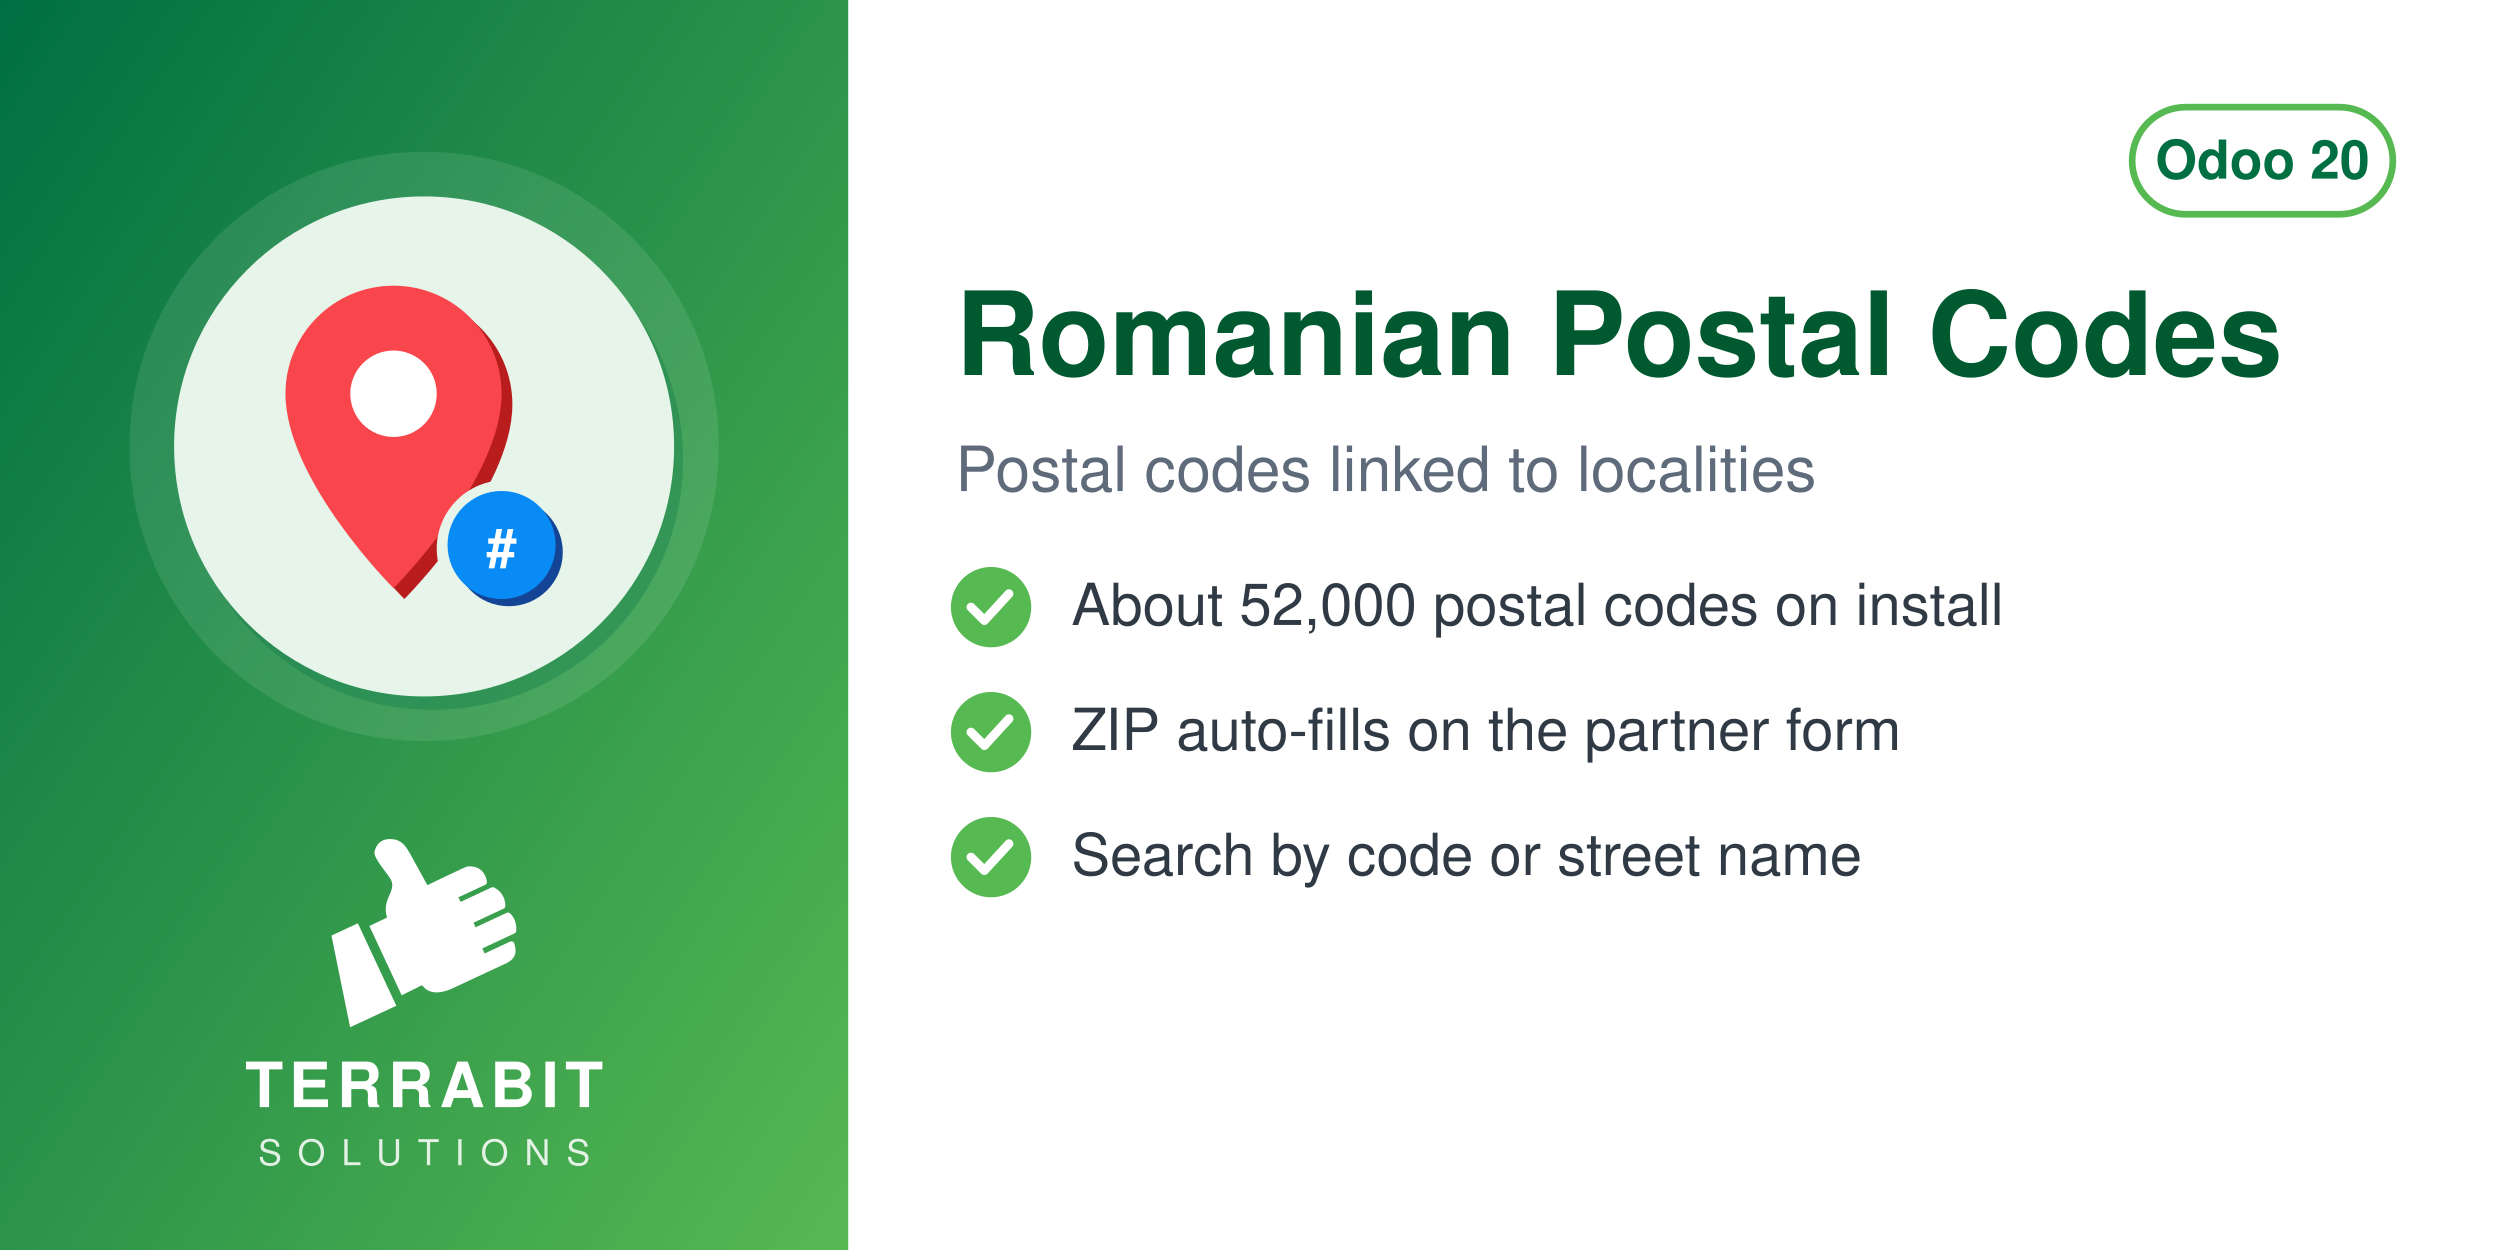
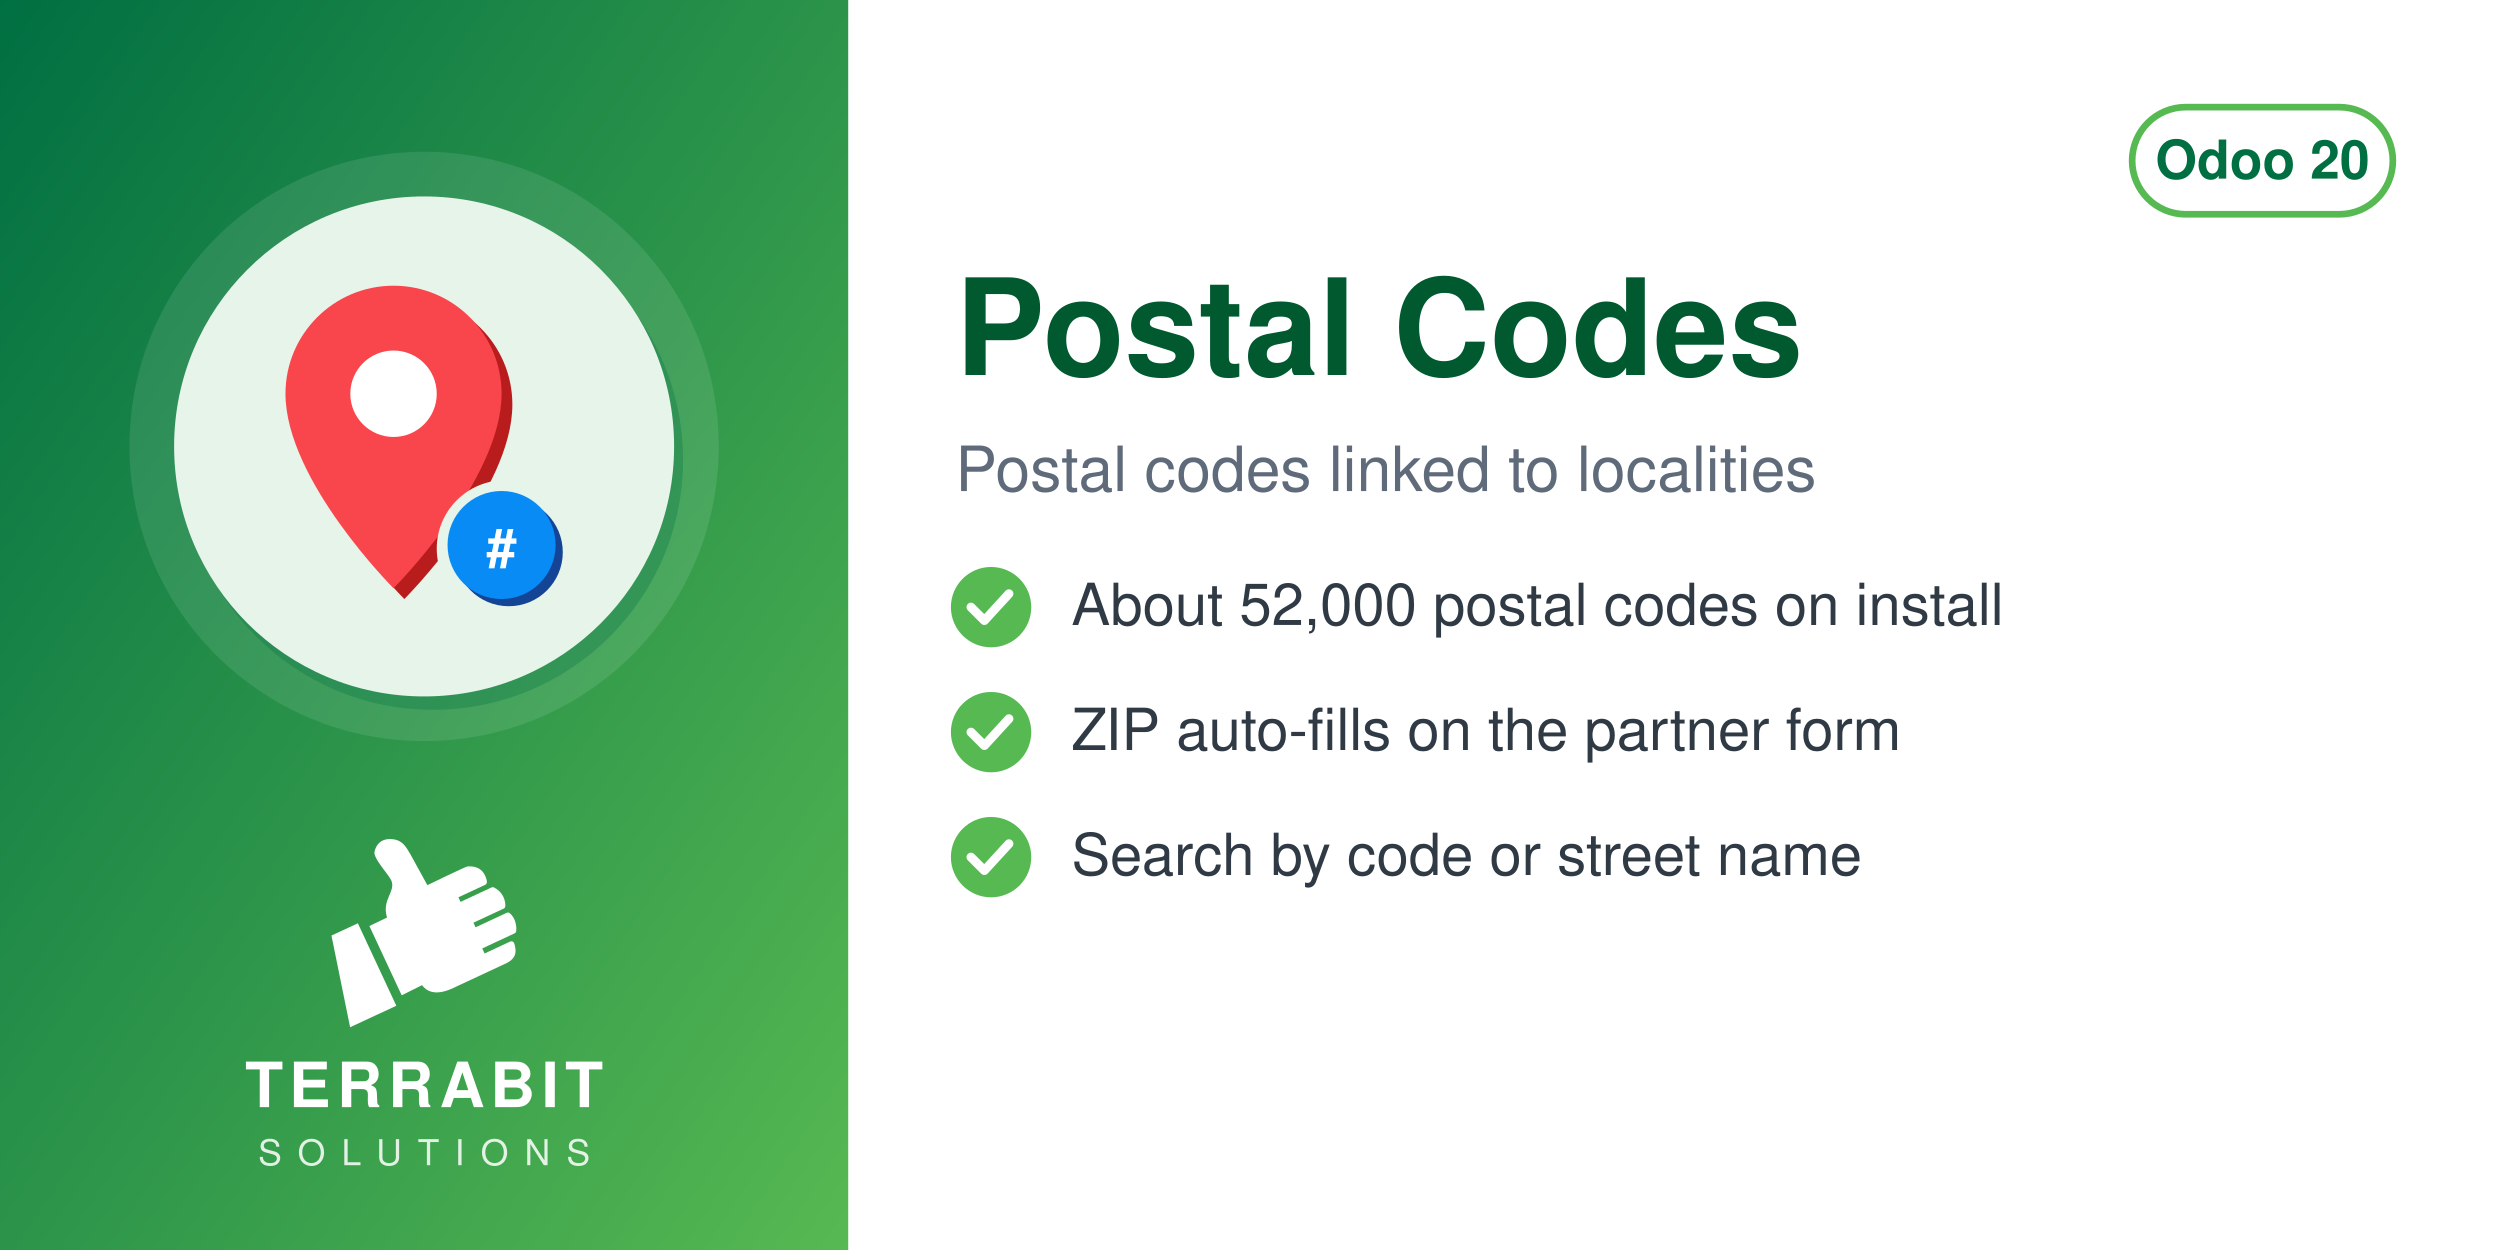
<svg xmlns="http://www.w3.org/2000/svg" width="560" height="280" viewBox="0 0 560 280">
  <defs>
    <linearGradient id="g" x1="0" y1="0" x2="1" y2="1">
      <stop offset="0" stop-color="#006F42" />
      <stop offset="1" stop-color="#57B952" />
    </linearGradient>
  </defs>
  <rect width="560" height="280" fill="#FFFFFF" />
  <rect width="190" height="280" fill="url(#g)" />
  <circle cx="95.0" cy="100" r="66" fill="white" opacity="0.10" />
  <circle cx="97.0" cy="103" r="56" fill="#006F42" opacity="0.30" />
  <circle cx="95.0" cy="100" r="56" fill="#E6F4EA" />
  <svg x="54.0" y="59.0" width="82" height="82" viewBox="0 0 100 100" preserveAspectRatio="xMidYMid meet">
    <g transform="translate(-3.61,2.16) scale(0.9838)">
      <defs>
        <mask id="mi-cut" maskUnits="userSpaceOnUse" x="-20" y="-20" width="140" height="140">
          <rect x="-20" y="-20" width="140" height="140" fill="#fff" />
          <circle cx="77" cy="77" r="19" fill="#000" />
        </mask>
      </defs>
      <g mask="url(#mi-cut)">
        <g transform="translate(3,3)" fill="#B91C1C">
          <path d="M46,4 a30,30 0 0 1 30,30 c0,24 -30,54 -30,54 c0,0 -30,-30 -30,-54 a30,30 0 0 1 30,-30z" />
        </g>
        <g fill="#F9464C">
          <path d="M46,4 a30,30 0 0 1 30,30 c0,24 -30,54 -30,54 c0,0 -30,-30 -30,-54 a30,30 0 0 1 30,-30z" />
        </g>
        <circle cx="46" cy="34" r="12" fill="#FFFFFF" />
      </g>
      <circle cx="78" cy="78" r="15" fill="#144496" />
      <circle cx="76" cy="76" r="15" fill="#088BF5" />
      <text x="76" y="82" font-family="Helvetica, Arial, sans-serif" font-weight="bold" font-size="15" fill="#FFFFFF" text-anchor="middle">#</text>
    </g>
  </svg>
  <svg x="72.0" y="186" width="46" height="46" viewBox="4045 2535 3400 3400" preserveAspectRatio="xMidYMid meet">
    <path fill="#FFFFFF" d="M4648.32 4073.59l636.59 1365.17 -765.09 355.96 -308.63 -1517.87 437.13 -203.26zm725.61 1192.32l336.75 -167.88c105.65,140.85 282.69,170.72 576.82,18.8l819.92 -382.33c181.4,-90.13 164.26,-214.57 130.07,-328.43 -4.28,-14.25 -13.68,-24.81 -27.34,-30.7 -13.67,-5.89 -27.61,-5.11 -41.09,1.18l-422.32 196.93 -39.04 -83.72 538.07 -250.91c16.64,-7.76 24.7,-27.69 25.58,-46.04 6.48,-134.33 -44.36,-230.89 -105.84,-285.23 -15.2,-13.44 -35.71,-15.59 -54.12,-7l-513.92 239.64 -35.6 -76.34 506.31 -236.1c17.69,-8.25 22.52,-36.93 21.83,-56.45 -4.1,-117.31 -67.62,-232.74 -187.72,-290.66 -13.94,-6.72 -28.64,-6.36 -42.69,0.19l-511.21 238.38 -35.37 -75.86 448.98 -209.36c20.44,-9.53 25.81,-42.28 21.02,-64.32 -41.02,-189.07 -167.92,-247.8 -318.14,-237.87 -29.39,1.94 -589.86,273.16 -665.95,310.54l-281.84 -513.57c-59.06,-93.13 -112.7,-221.7 -276.47,-245.13 -211.24,-30.22 -291.56,94.38 -316.89,203.13 -25.32,108.75 223.84,365.99 276.05,473.69 85.52,184.27 -161.86,318.11 -68.41,617.99l-292.54 139.94 535.09 1147.51z" />
  </svg>
  <text x="95.0" y="248" text-anchor="middle" font-family="Helvetica,Arial,sans-serif" font-size="14" font-weight="800" letter-spacing="1.4" fill="white">TERRABIT</text>
  <text x="95.0" y="261" text-anchor="middle" font-family="Helvetica,Arial,sans-serif" font-size="8" font-weight="500" letter-spacing="3.6" fill="white" opacity="0.85">SOLUTIONS</text>
  <g>
    <rect x="477.6" y="24" width="58.4" height="24" rx="12" fill="none" stroke="#57B952" stroke-width="1.5" />
    <text x="506.8" y="40" text-anchor="middle" font-family="Helvetica,Arial,sans-serif" font-size="12" font-weight="700" fill="#006F42">Odoo 20</text>
  </g>
-   <text x="214" y="84" font-family="Helvetica,Arial,sans-serif" font-size="26" font-weight="700" fill="#00592F">Romanian Postal Codes</text>
+   <text x="214" y="84" font-family="Helvetica,Arial,sans-serif" font-size="30" font-weight="700" fill="#00592F">Postal Codes</text>
  <text x="214" y="110" font-family="Helvetica,Arial,sans-serif" font-size="14" fill="#5F6B7A">Postal codes linked to localities</text>
  <circle cx="222" cy="136" r="9" fill="#57B952" />
  <path d="M217.5 136 l3 3 l5.5 -6" fill="none" stroke="white" stroke-width="2" stroke-linecap="round" stroke-linejoin="round" />
  <text x="240" y="140" font-family="Helvetica,Arial,sans-serif" font-size="13" fill="#2F3A45">About 52,000 postal codes on install</text>
  <circle cx="222" cy="164" r="9" fill="#57B952" />
  <path d="M217.5 164 l3 3 l5.5 -6" fill="none" stroke="white" stroke-width="2" stroke-linecap="round" stroke-linejoin="round" />
  <text x="240" y="168" font-family="Helvetica,Arial,sans-serif" font-size="13" fill="#2F3A45">ZIP auto-fills on the partner form</text>
  <circle cx="222" cy="192" r="9" fill="#57B952" />
  <path d="M217.5 192 l3 3 l5.5 -6" fill="none" stroke="white" stroke-width="2" stroke-linecap="round" stroke-linejoin="round" />
  <text x="240" y="196" font-family="Helvetica,Arial,sans-serif" font-size="13" fill="#2F3A45">Search by code or street name</text>
</svg>
